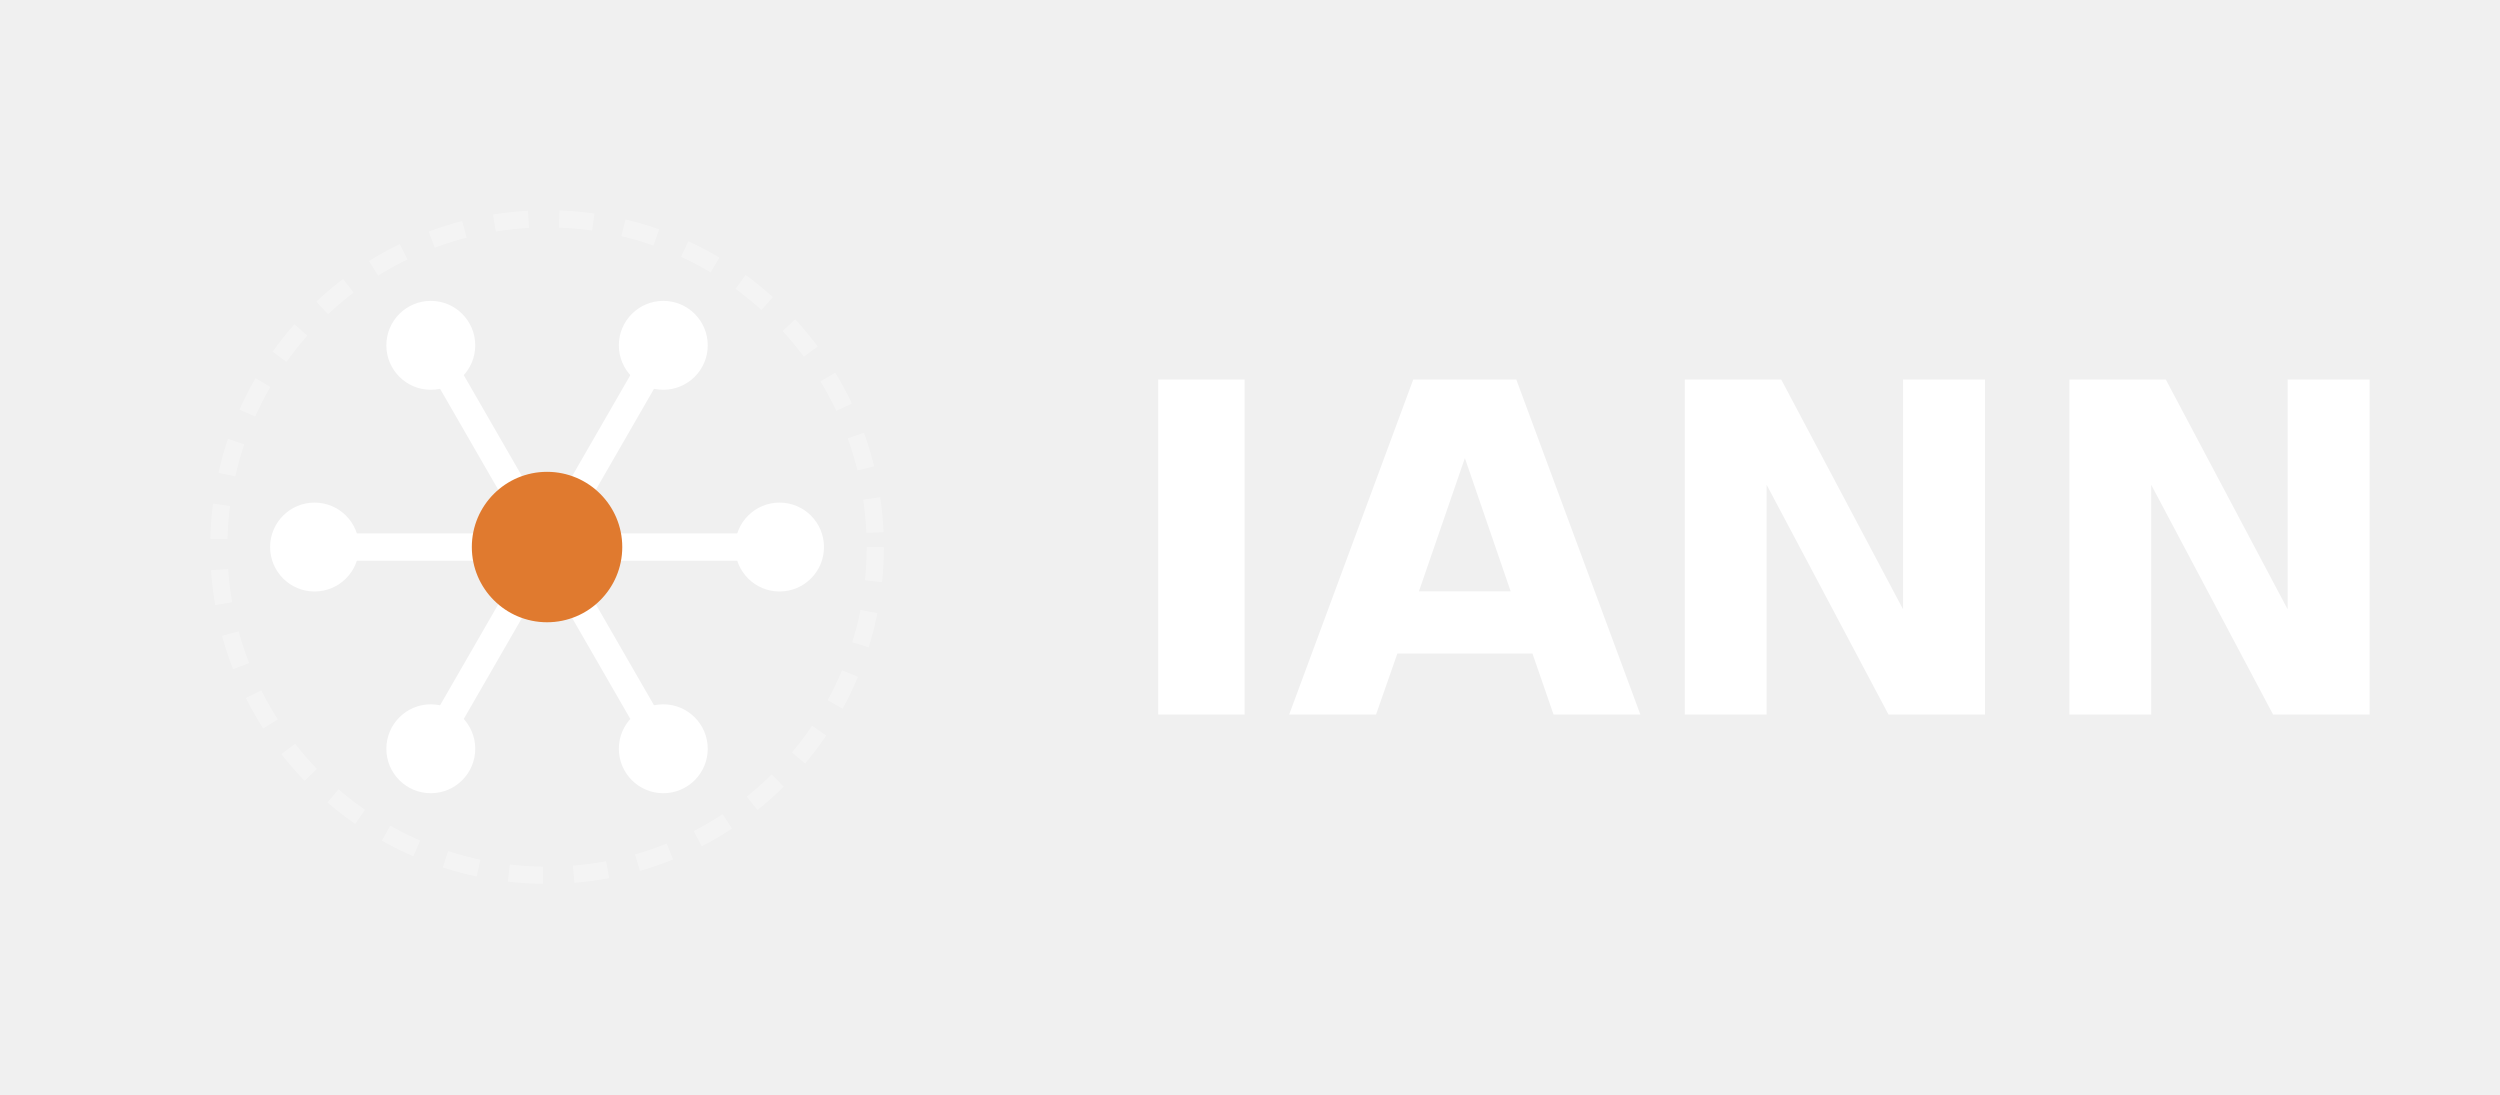
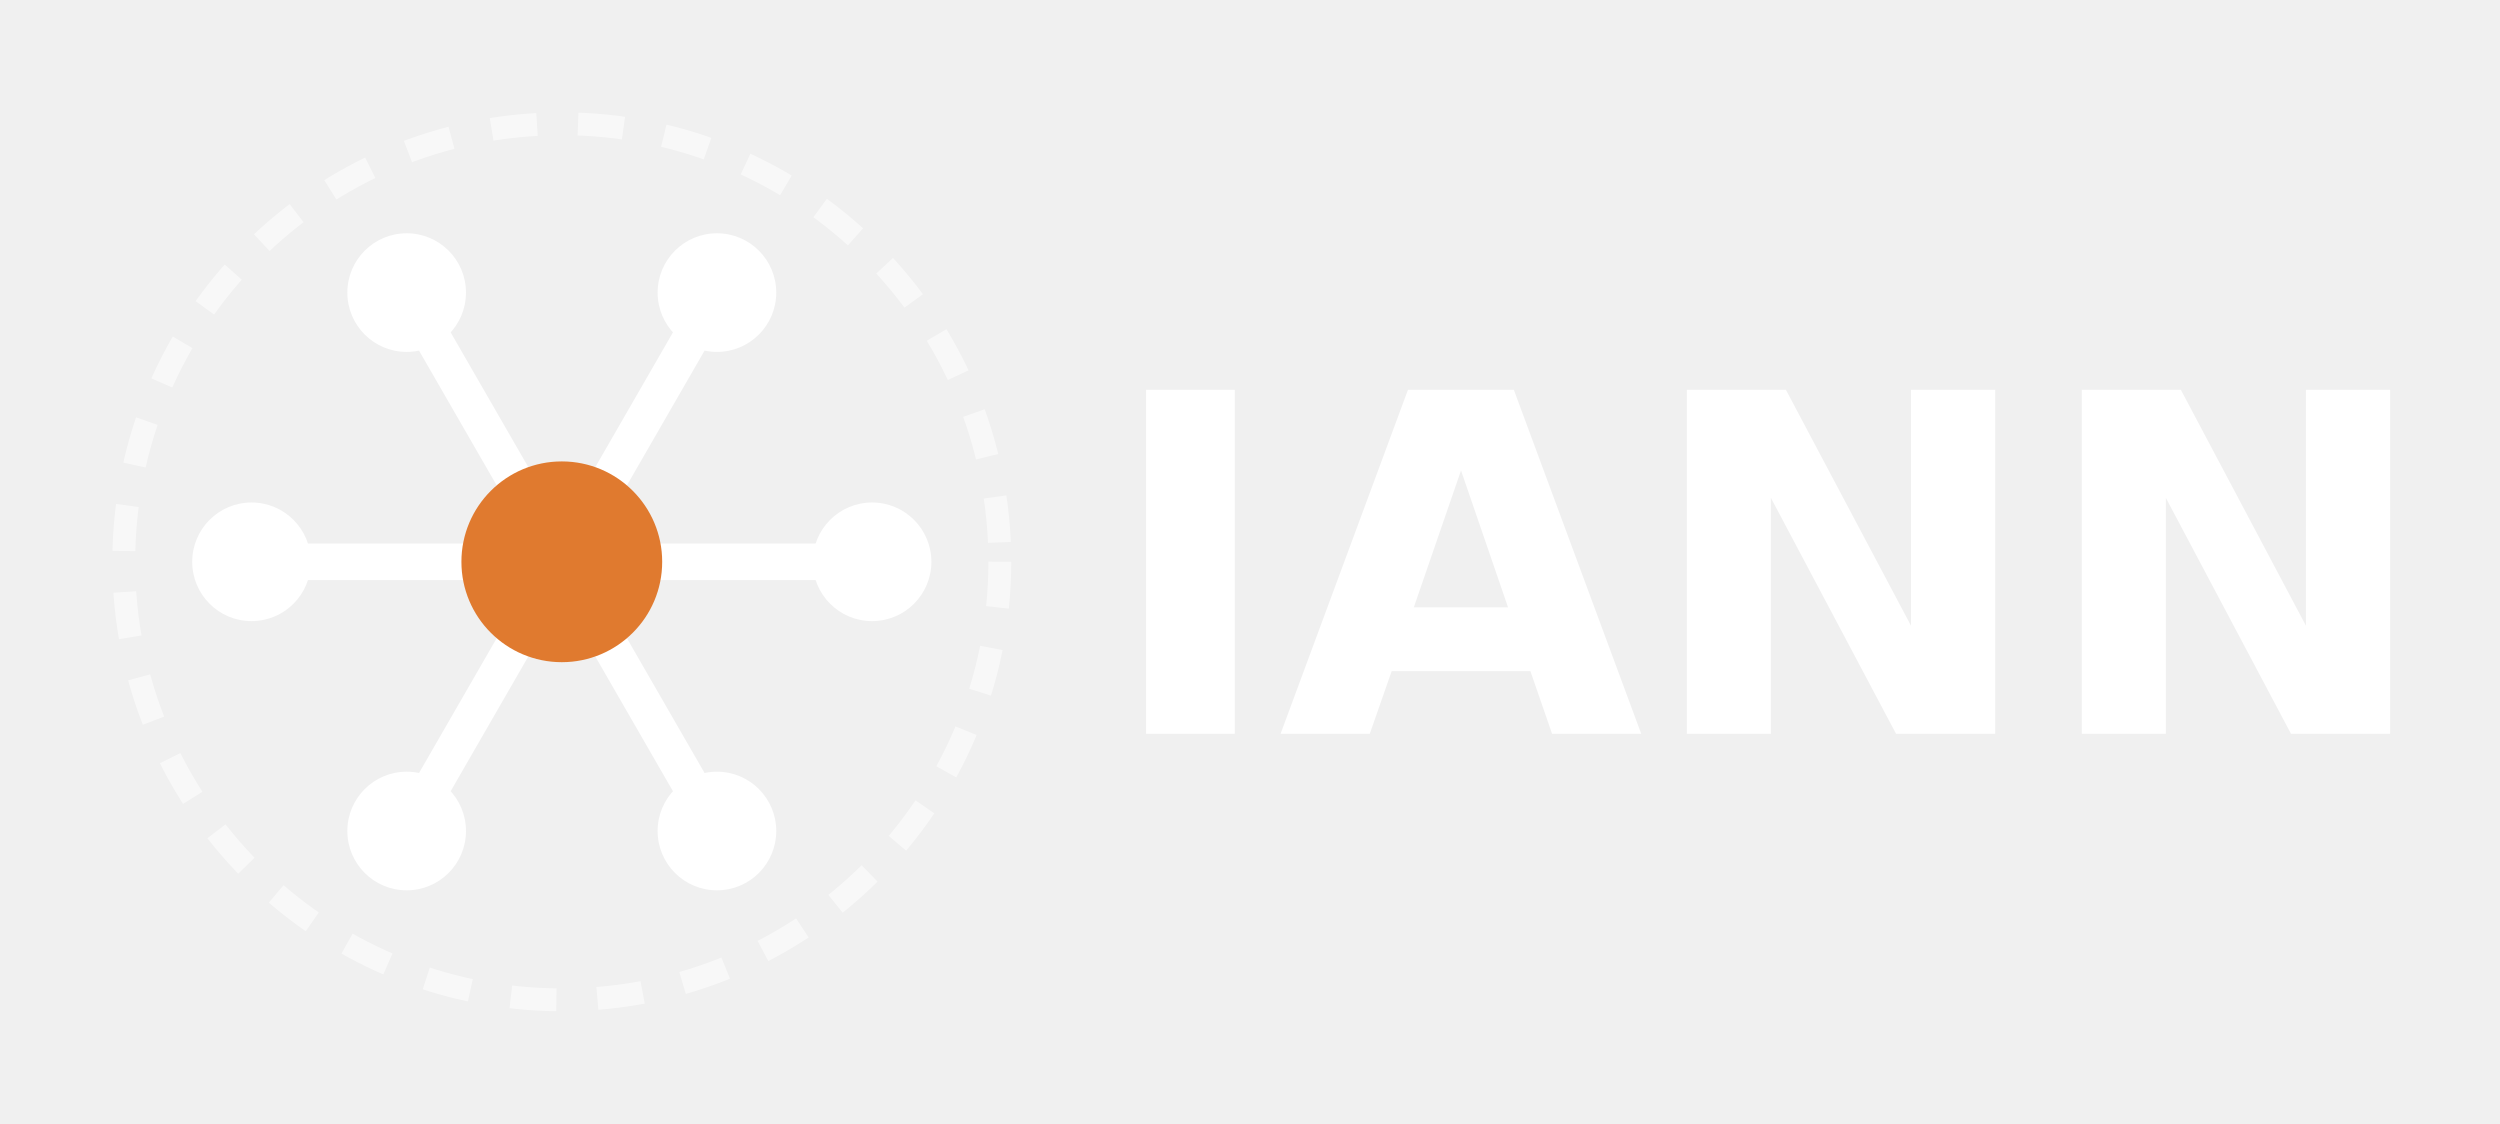
- <svg xmlns="http://www.w3.org/2000/svg" viewBox="0 0 457 200" width="457" height="200" role="img" aria-label="IANN — InterAtomic Neural Network">
-   <g transform="translate(20 20) scale(0.625)">
-     <circle cx="128" cy="128" r="96" fill="none" stroke="#FFFFFF" stroke-opacity="0.30" stroke-width="5" stroke-dasharray="10 9" />
+ <svg xmlns="http://www.w3.org/2000/svg" viewBox="0 0 445 200" width="445" height="200" role="img" aria-label="IANN — InterAtomic Neural Network">
+   <g transform="translate(-3.959 -3.959) scale(0.812183)">
+     <circle cx="128" cy="128" r="96" fill="none" stroke="#FFFFFF" stroke-opacity="0.55" stroke-width="5" stroke-dasharray="10 9" />
    <g stroke="#FFFFFF" stroke-width="8" stroke-linecap="round" fill="none">
      <path d="M128 128 L196 128" />
      <path d="M128 128 L162 187" />
      <path d="M128 128 L94 187" />
      <path d="M128 128 L60 128" />
      <path d="M128 128 L94 69" />
      <path d="M128 128 L162 69" />
    </g>
    <g fill="#FFFFFF">
      <circle cx="196" cy="128" r="13" />
      <circle cx="162" cy="187" r="13" />
      <circle cx="94" cy="187" r="13" />
      <circle cx="60" cy="128" r="13" />
      <circle cx="94" cy="69" r="13" />
      <circle cx="162" cy="69" r="13" />
    </g>
    <circle cx="128" cy="128" r="22" fill="#E07A2F" />
  </g>
-   <path transform="translate(204.00 130.62)" fill="#FFFFFF" d="M7.72 -61.24 L23.51 -61.24 L23.51 -0.00 L7.72 -0.00 L7.72 -61.24 Z M76.13 -11.16 L51.44 -11.16 L47.54 -0.00 L31.66 -0.00 L54.34 -61.24 L73.18 -61.24 L95.86 -0.00 L79.99 -0.00 L76.13 -11.16 Z M55.38 -22.52 L72.15 -22.52 L63.78 -46.88 L55.38 -22.52 Z M103.98 -61.24 L121.61 -61.24 L143.88 -19.24 L143.88 -61.24 L158.86 -61.24 L158.86 -0.00 L141.22 -0.00 L118.94 -42.00 L118.94 -0.00 L103.98 -0.00 L103.98 -61.24 Z M174.28 -61.24 L191.91 -61.24 L214.18 -19.24 L214.18 -61.24 L229.16 -61.24 L229.16 -0.00 L211.52 -0.00 L189.24 -42.00 L189.24 -0.00 L174.28 -0.00 L174.28 -61.24 Z" />
+   <path transform="translate(196.28 130.62)" fill="#FFFFFF" d="M7.72 -61.24 L23.51 -61.24 L23.51 -0.00 L7.72 -0.00 L7.72 -61.24 Z M76.13 -11.16 L51.44 -11.16 L47.54 -0.00 L31.66 -0.00 L54.34 -61.24 L73.18 -61.24 L95.86 -0.00 L79.99 -0.00 L76.13 -11.16 Z M55.38 -22.52 L72.15 -22.52 L63.78 -46.88 L55.38 -22.52 Z M103.98 -61.24 L121.61 -61.24 L143.88 -19.24 L143.88 -61.24 L158.86 -61.24 L158.86 -0.00 L141.22 -0.00 L118.94 -42.00 L118.94 -0.00 L103.98 -0.00 L103.98 -61.24 Z M174.28 -61.24 L191.91 -61.24 L214.18 -19.24 L214.18 -61.24 L229.16 -61.24 L229.16 -0.00 L211.52 -0.00 L189.24 -42.00 L189.24 -0.00 L174.28 -0.00 L174.28 -61.24 Z" />
</svg>
